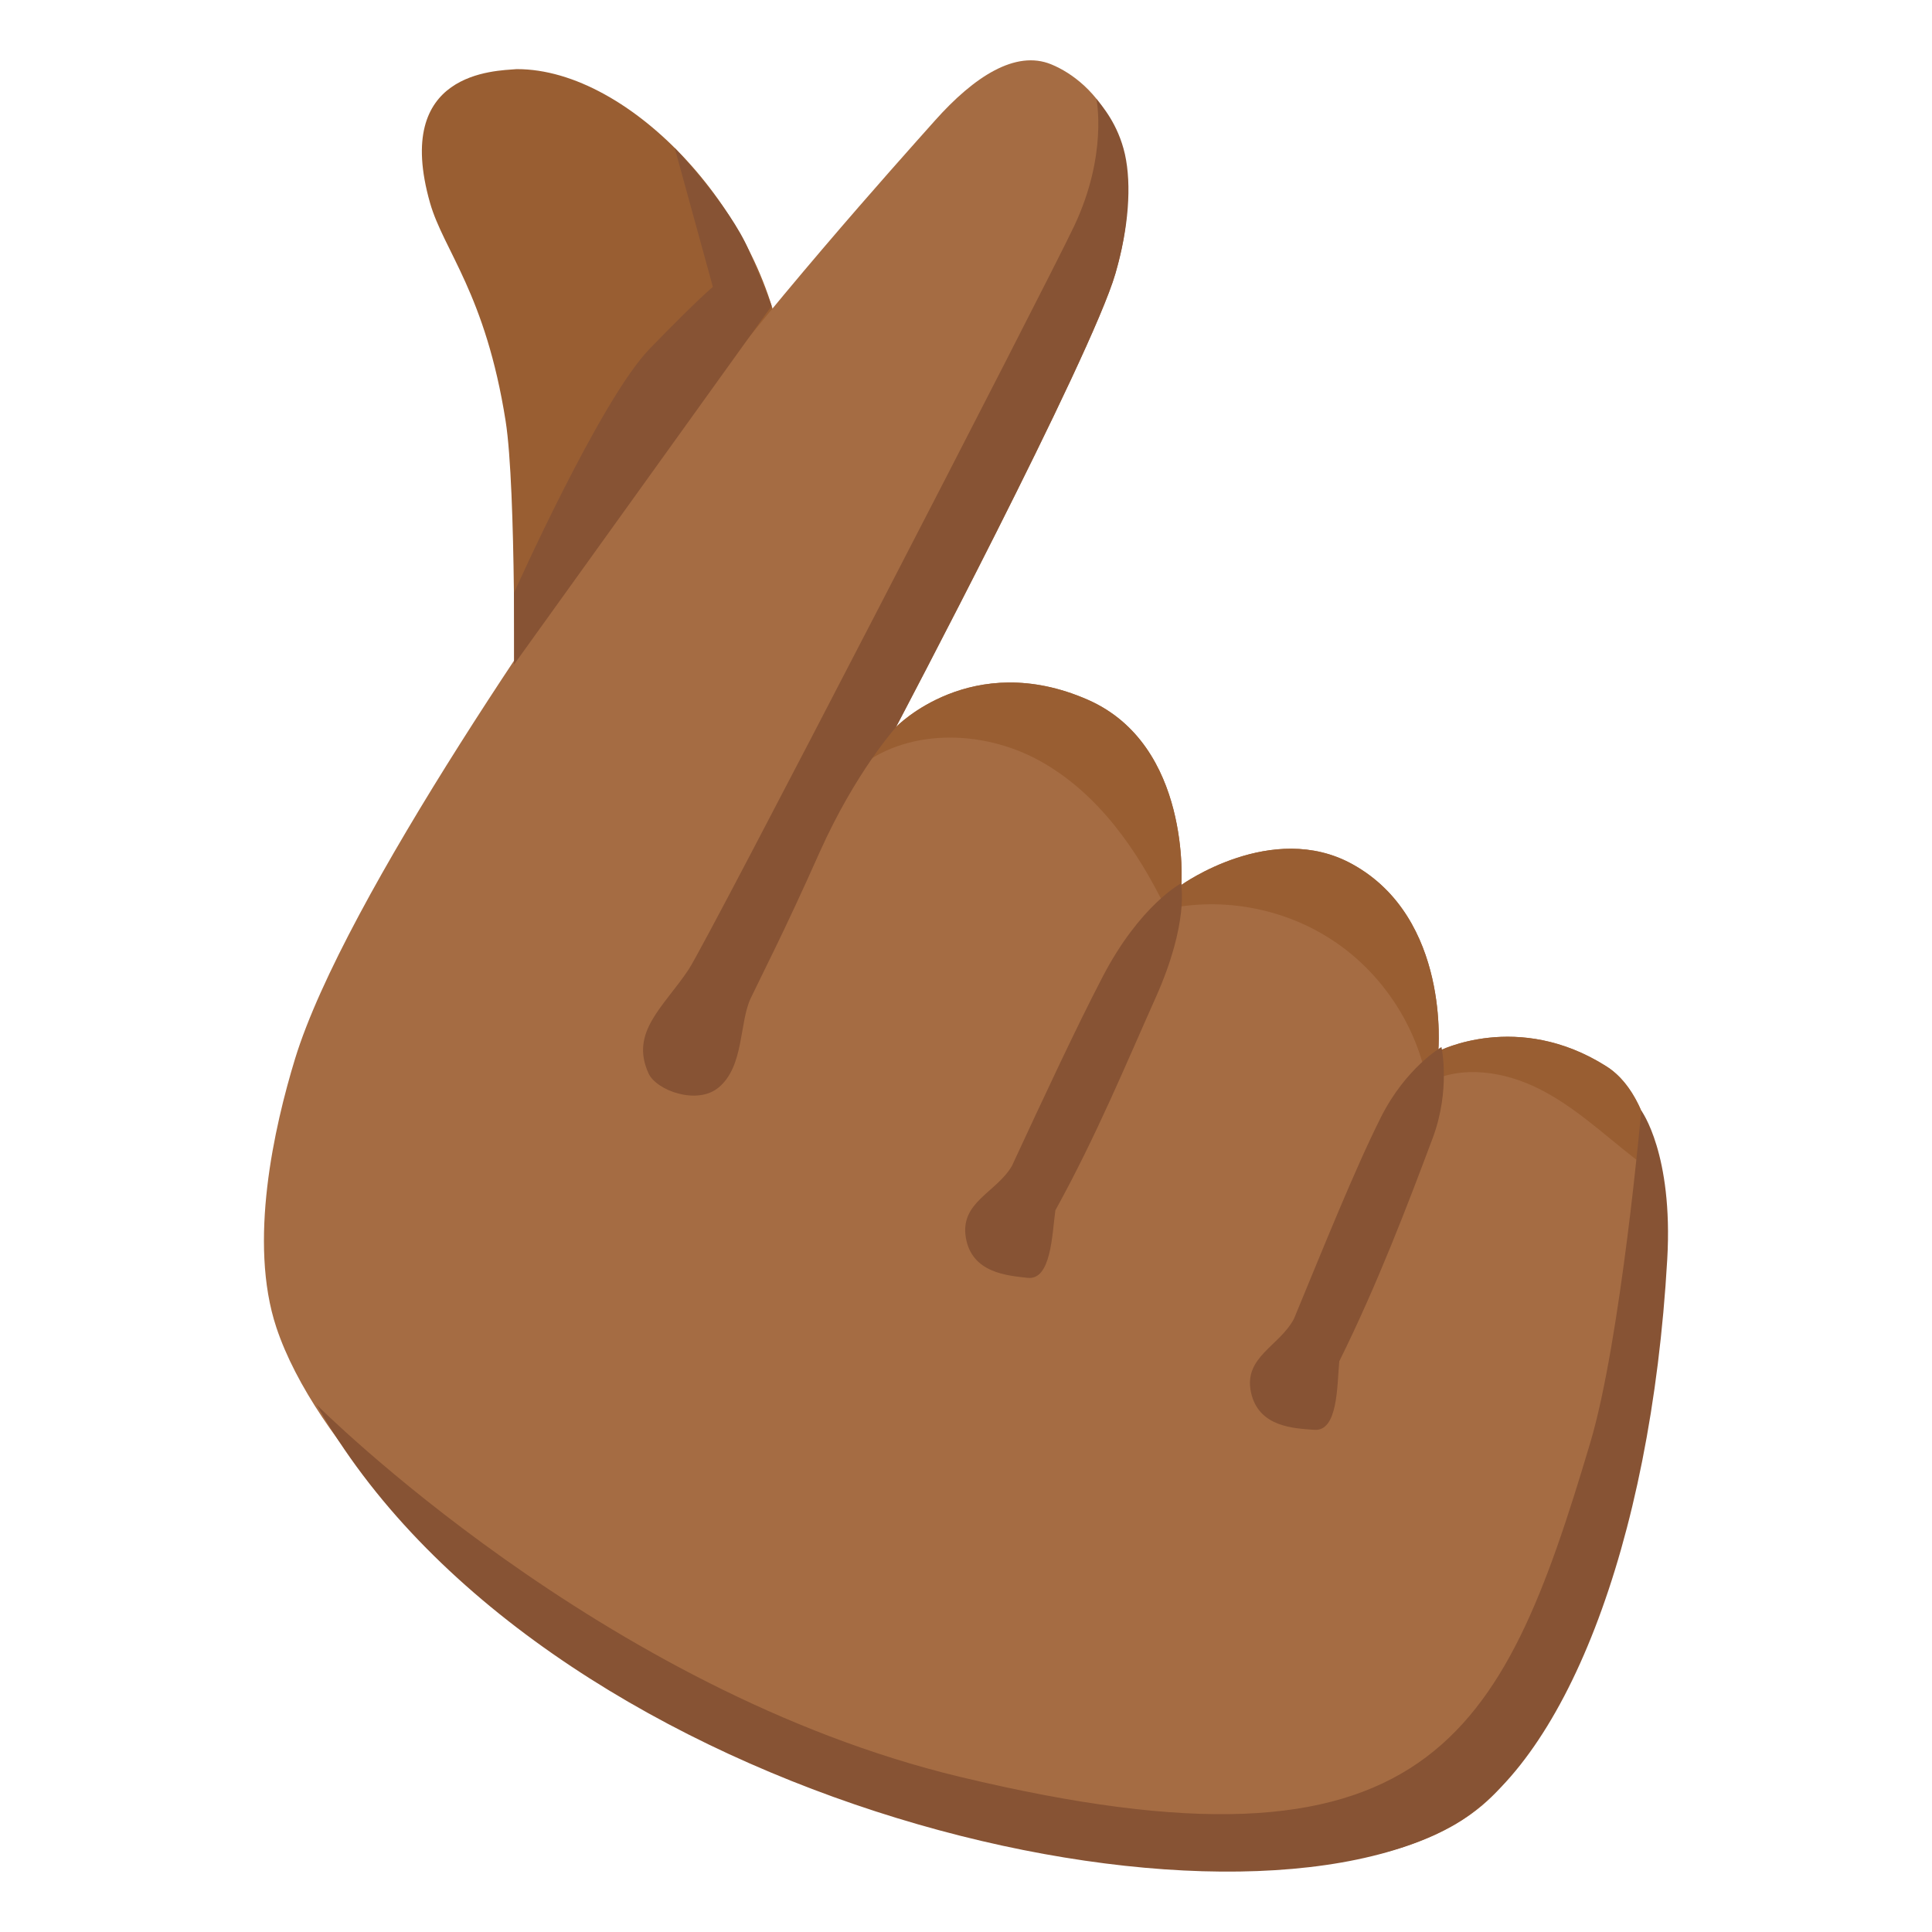
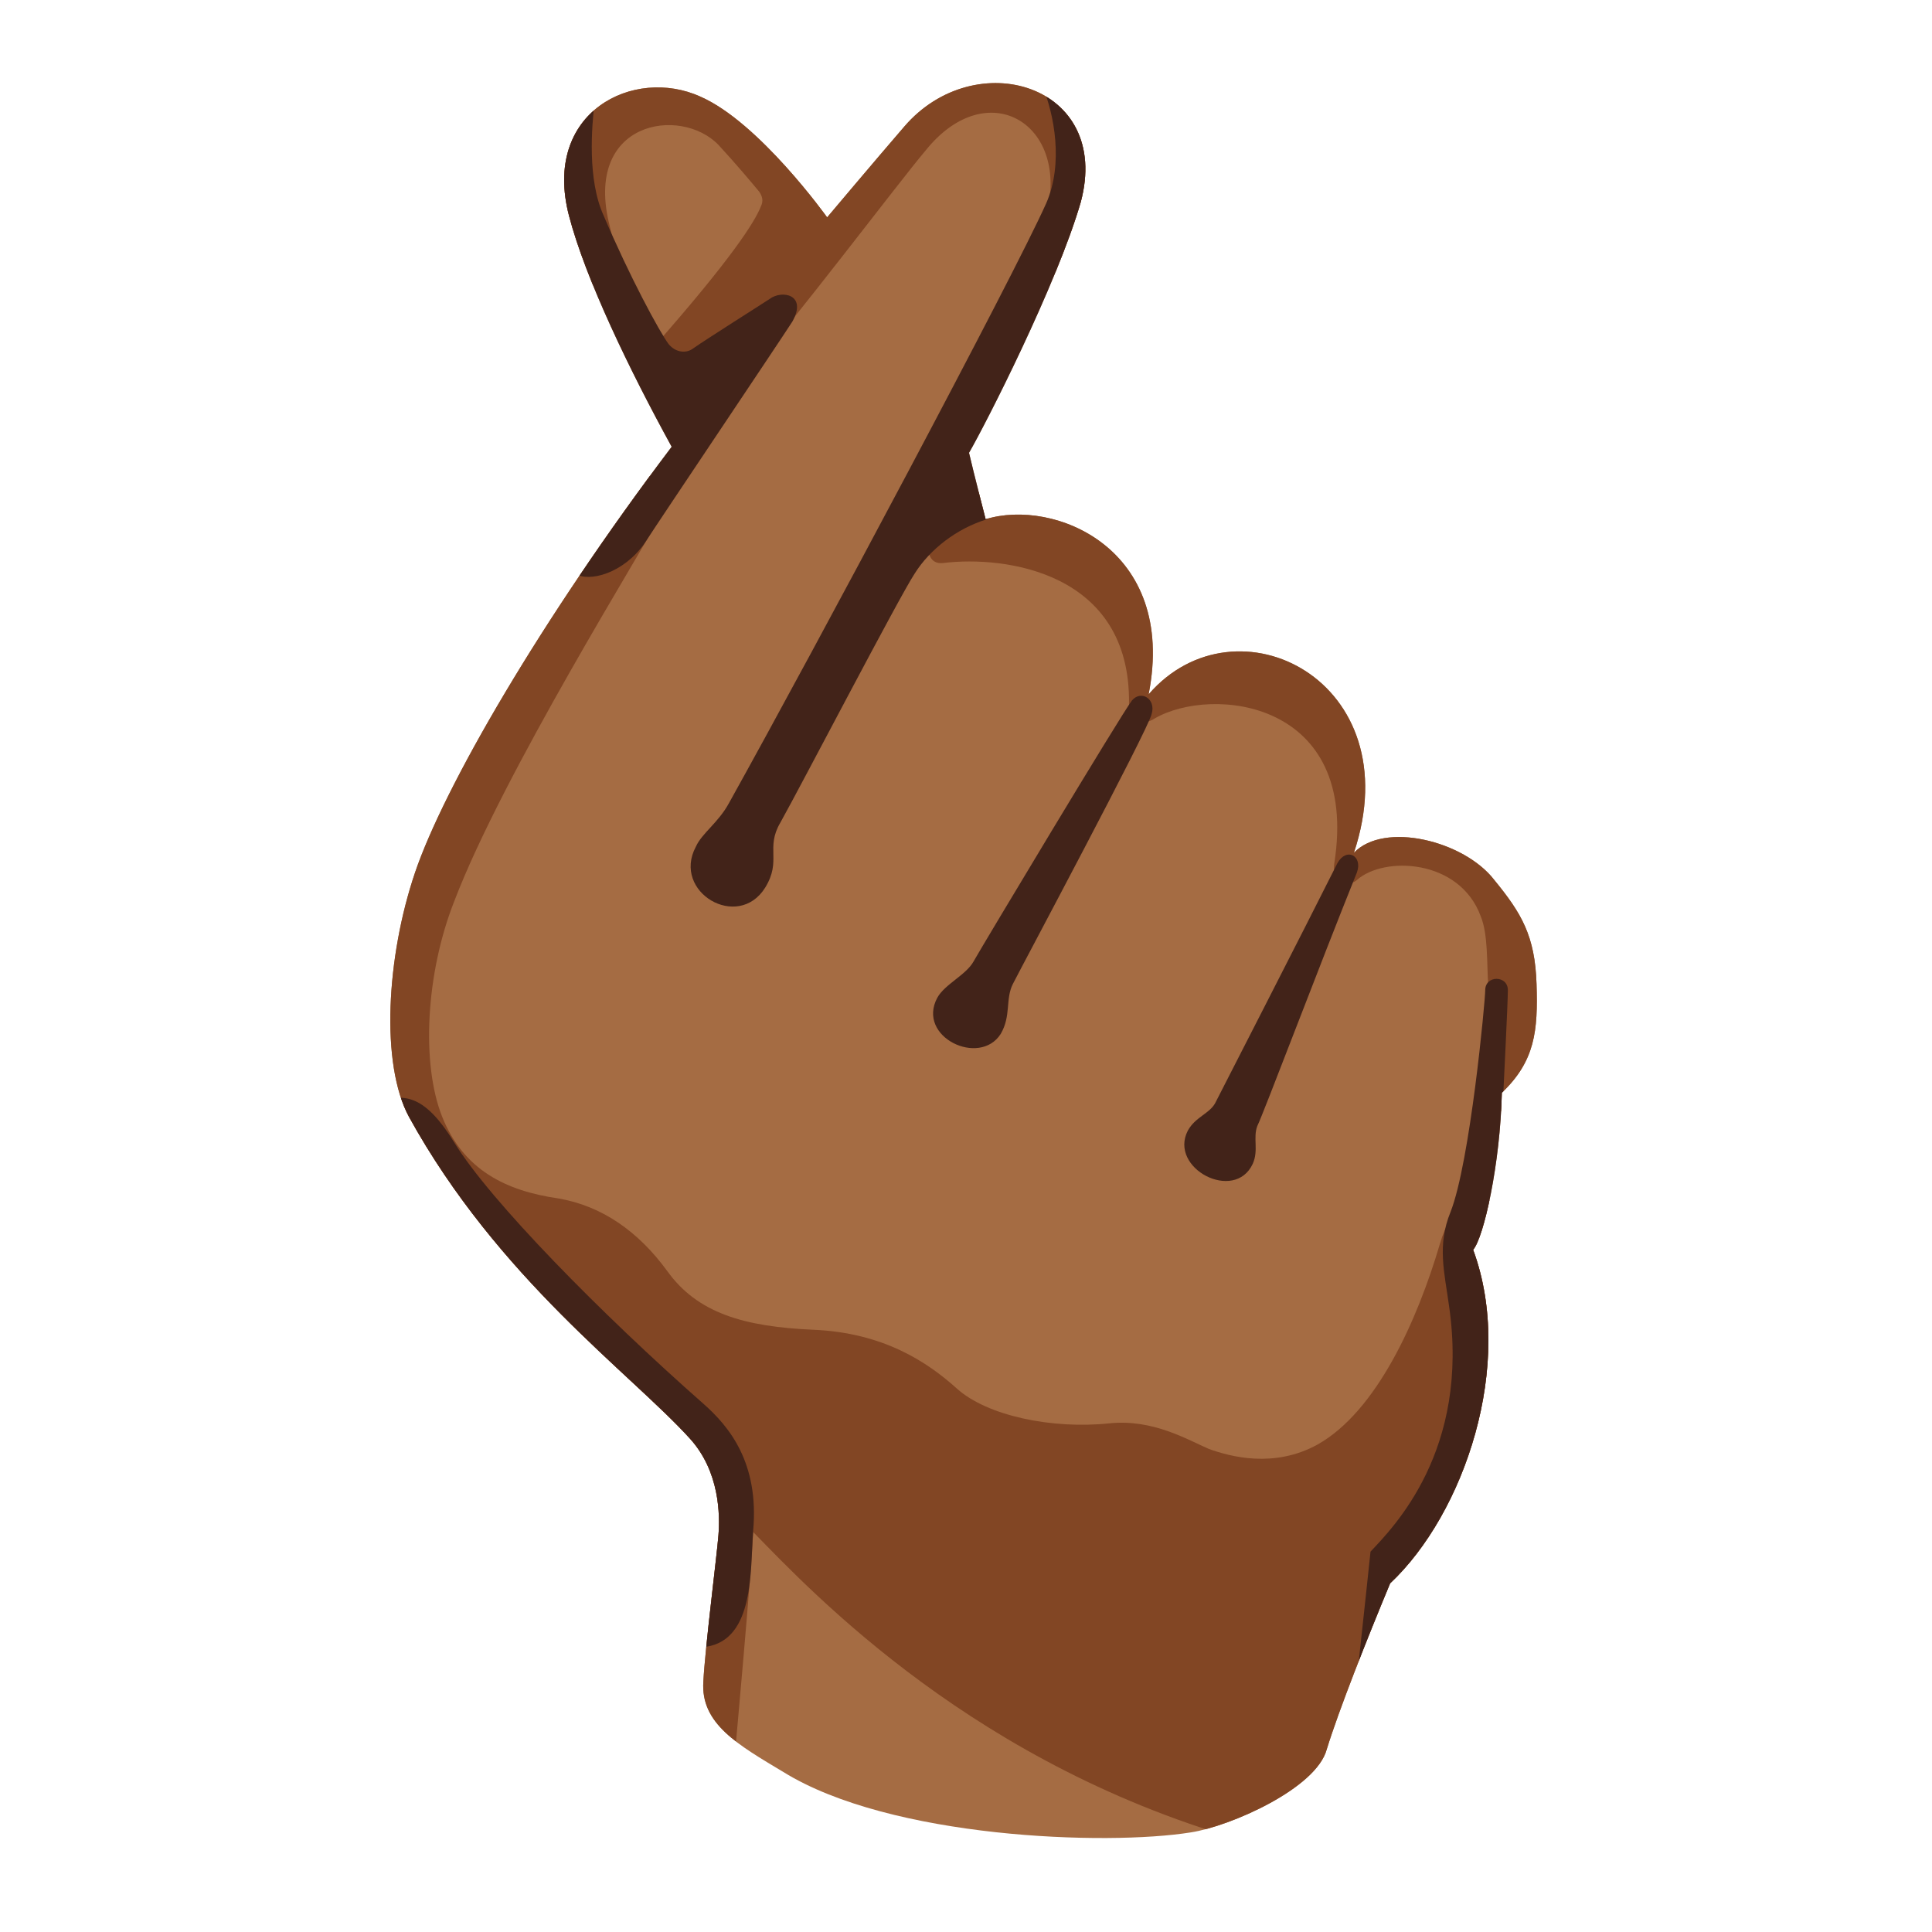
- <svg xmlns="http://www.w3.org/2000/svg" version="1.1" id="emoji_x5F_u1faf0" x="0px" y="0px" viewBox="0 0 128 128" style="enable-background:new 0 0 128 128;" xml:space="preserve">
-   <path style="fill:#995E32;" d="M34.25,4.58c-0.01,0-0.02,0-0.03,0c-1.42,0.12-8.21,0.14-5.73,8.86c0.9,3.16,3.68,6.02,5.01,14.46  c0.71,4.5,0.56,18.95,0.56,18.95s18.99-12.98,17.88-22.79S41.79,4.57,34.25,4.58z" />
-   <path style="fill:#A56C43;" d="M106.43,70.65c-5.88-3.73-11.14-1-11.14-1s0.82-8.81-5.7-12.4c-5.32-2.93-11.32,1.38-11.32,1.38  s0.66-9.26-6.2-12.27c-7.72-3.38-12.72,1.82-12.72,1.82S72.3,23.65,73.9,18.12c2.52-8.7-1.47-12.72-4.26-13.86  c-2.35-0.96-5.09,0.8-7.7,3.73S50.66,20.56,43.98,29.59S22.8,59.55,19.55,70.14c-1.38,4.52-3.12,12.16-1.24,17.81  c2.56,7.7,11.82,16.74,18.49,21.15c2.72,1.79,9.16,5.12,13.08,7.02c4.88,2.22,9.89,4.11,13.74,5.01  c27.01,6.28,33.94-0.59,35.83-2.76c3.6-4.14,5.71-10.11,8.38-19.85S111.74,74.01,106.43,70.65z" />
-   <path style="fill:#995E32;" d="M106.43,70.65c-5.88-3.73-11.14-1-11.14-1s0.82-8.81-5.7-12.4c-5.32-2.93-11.32,1.38-11.32,1.38  s0.66-9.26-6.2-12.27c-7.72-3.38-12.72,1.82-12.72,1.82l-2.71,2.88c3.29-2.86,8.45-2.76,12.27-0.64s6.45,5.88,8.35,9.81  c3.78-0.82,7.87-0.04,11.08,2.1c3.22,2.14,5.51,5.61,6.22,9.41c2.27-1.2,5.11-0.76,7.41,0.4c2.3,1.15,4.2,2.94,6.22,4.52  c0.45,0.35,1.05,0.71,1.56,0.54C109.24,74.16,108.2,71.77,106.43,70.65z" />
+ <svg xmlns="http://www.w3.org/2000/svg" xmlns:xlink="http://www.w3.org/1999/xlink" version="1.1" id="Layer_1" x="0px" y="0px" viewBox="0 0 128 128" style="enable-background:new 0 0 128 128;" xml:space="preserve">
+   <path style="fill:#A56C43;" d="M54.8,14.4c0,0,3.2-3.8,5.1-6c4.7-5.5,13.8-2.8,11.7,5C70,18.9,65.3,28.1,64.2,30  c0.4,1.7,0.9,3.6,1.1,4.4C69.8,33,78,36.3,76.1,46c5.8-6.7,17.4-0.9,13.6,10.5c2-2.1,7.3-0.8,9.3,1.8c1.8,2.2,2.7,3.7,2.8,6.9  c0.1,3.1-0.1,5.1-2.3,7.2c-0.1,4.7-1.2,9.6-1.9,10.4c2.8,7.6-0.6,17.5-5.5,22.1c-1.5,3.6-3.4,8.4-4.2,11c-0.7,2.6-6.4,5.1-9,5.5  c-5.6,0.9-19.9,0.4-27-4c-3-1.8-5.5-3.2-5.3-6c0.1-2.1,0.9-8.4,1-9.7c0.1-1.3,0.1-4.2-1.9-6.4C41.8,91,33,84.7,27.1,74  c-1.9-3.5-1.5-10.6,0.4-16.2s8.3-16.7,17-28.2c-2.8-5.1-5.7-11.1-6.8-15.3c-1.8-6.9,4.3-9.9,8.7-7.9C50.3,8.1,54.8,14.4,54.8,14.4z" />
  <g>
-     <path style="fill:#875334;" d="M34.06,44.02v-4.75c0,0,5.72-12.81,8.98-16.16c3.26-3.36,4.19-4.1,4.19-4.1L44.7,9.8   c0,0,3.66,3.84,4.92,6.8s1.5,3.67,1.5,3.67L34.06,44.02z" />
-     <path style="fill:#875334;" d="M108.74,73.58c0,0-1.36,15.23-3.38,22c-5.84,19.61-10.67,29.6-41.76,22.14   c-23.74-5.69-42.62-24.65-42.62-24.65c14.54,25.82,59.15,36.69,75.13,27.96c7.43-4.06,13.26-18.51,14.35-37.61   C110.86,76.44,108.74,73.58,108.74,73.58z" />
-     <path style="fill:#875334;" d="M76.56,66.11c2.26-5.05,1.68-7.58,1.68-7.58s-2.72,1.44-5.19,6.19c-1.78,3.42-3.84,7.86-6.01,12.53   c-1.04,1.77-3.45,2.39-3.05,4.75c0.4,2.36,2.79,2.51,4.08,2.66c1.57,0.19,1.63-2.85,1.85-4.47C72.66,75.22,74.63,70.42,76.56,66.11   z" />
-     <path style="fill:#875334;" d="M94.92,75.4c1.2-3.21,0.58-6.03,0.58-6.03s-2.35,1.36-4,4.63c-1.73,3.44-3.8,8.61-5.77,13.37   c-0.96,1.82-3.35,2.53-2.85,4.87c0.5,2.34,2.9,2.39,4.19,2.49c1.58,0.12,1.51-2.92,1.66-4.54C91.25,85.11,93.26,79.83,94.92,75.4z" />
-     <path style="fill:#875334;" d="M59.36,48.18c0,0,12.94-24.53,14.54-30.06c0.88-3.02,1.08-5.87,0.63-7.9   C74.07,8.19,72.99,7,72.64,6.55c0,0,0.77,3.69-1.48,8.44c-1.91,4.03-24.28,47.35-25.53,49.23c-1.65,2.49-3.92,4.15-2.66,6.9   c0.51,1.12,3.21,2.12,4.64,0.93c1.7-1.41,1.36-4.3,2.13-5.92s2.19-4.34,4.56-9.66C56.68,51.15,59.36,48.18,59.36,48.18z" />
+     <g>
+       <g>
+         <defs>
+           <path id="SVGID_1_" d="M54.8,14.4c0,0,3.2-3.8,5.1-6c4.7-5.5,13.8-2.8,11.7,5C70,18.9,65.3,28.1,64.2,30      c0.4,1.7,0.9,3.6,1.1,4.4C69.8,33,78,36.3,76.1,46c5.8-6.7,17.4-0.9,13.6,10.5c2-2.1,7.3-0.8,9.3,1.8c1.8,2.2,2.7,3.7,2.8,6.9      c0.1,3.1-0.1,5.1-2.3,7.2c-0.1,4.7-1.2,9.6-1.9,10.4c2.8,7.6-0.6,17.5-5.5,22.1c-1.5,3.6-3.4,8.4-4.2,11c-0.7,2.6-6.4,5.1-9,5.5      c-5.6,0.9-19.9,0.4-27-4c-3-1.8-5.5-3.2-5.3-6c0.1-2.1,0.9-8.4,1-9.7s0.1-4.2-1.9-6.4C41.8,91,33,84.7,27.1,74      c-1.9-3.5-1.5-10.6,0.4-16.2s8.3-16.7,17-28.2c-2.8-5.1-5.7-11.1-6.8-15.3c-1.8-6.9,4.3-9.9,8.7-7.9      C50.3,8.1,54.8,14.4,54.8,14.4z" />
+         </defs>
+         <clipPath id="SVGID_00000087372788598764235900000005665120805806722692_">
+           <use xlink:href="#SVGID_1_" style="overflow:visible;" />
+         </clipPath>
+         <g style="clip-path:url(#SVGID_00000087372788598764235900000005665120805806722692_);">
+           <path style="fill:#824624;" d="M48.7,116.1c0,0,1.1-12.1,1.2-14.6c4,4.1,14.8,15.6,33,20.6c10.1,2.8,18.1-28,18.1-28l-0.5-13.7      c0,0-3.6-3.1-5.1,2s-4.2,11.1-8.1,13.3c-2.9,1.6-5.8,0.8-7.2,0.3c-1.4-0.6-3.7-2-6.6-1.7c-3.8,0.4-8.1-0.5-10.1-2.3      s-4.9-3.7-9.5-3.9c-4.6-0.2-7.7-1.1-9.7-3.9c-1.9-2.6-4.3-4.3-7.2-4.8c-3.5-0.5-6.3-1.9-7.7-5.4c-1.4-3.5-1.1-9.5,0.8-14.3      c3.2-8.4,12.5-23.3,14-26.1c1.6-2.9-4.8-2.3-4.8-2.3L14.6,64l17.9,53.7l10.7,1.5L48.7,116.1z" />
+           <path style="fill:#824624;" d="M37.7,18.6c0.7,0.8,3.8,0.6,2.7-3.6c-1.8-7,4.7-8,7.2-5.4c1.2,1.3,2.2,2.5,2.7,3.1      c0.2,0.3,0.3,0.6,0.1,1c-0.4,1-1.9,3.4-7.1,9.3c-2,2.2,2.5,6.2,5.7,2.4C52.6,21.3,59.6,12,61.3,10c3.9-4.9,9.1-2.1,8.2,3.4      s1.7,5.3,1.7,5.3L76.6,8L63.2,1.7L35.5,3.8L37.7,18.6z" />
+           <path style="fill:#824624;" d="M69.3,32.1c-7.6-0.7-9.1,5.5-6.8,5.2c4.1-0.5,12.4,0.6,12.3,9.3c0,1.5,1.1,1.4,1.7,1      c3.8-2.2,13.6-1.2,11.9,9.6c-0.2,1.5,1.1,1.5,1.5,1.1c1.8-1.6,6.8-1.4,8.2,2.4c0.5,1.2,0.4,3.2,0.5,4.6c0.1,1.4,0.2,7,0.2,7.6      s1.4,1.5,2.3,0c1.2-1.9,4.6-6,4.5-11C105.5,57,98.2,34.9,69.3,32.1z" />
+         </g>
+       </g>
+     </g>
+   </g>
+   <g>
+     <g>
+       <g>
+         <defs>
+           <path id="SVGID_00000070076565924693620910000017437452772919869322_" d="M54.8,14.4c0,0,3.2-3.8,5.1-6c4.7-5.5,13.8-2.8,11.7,5      C70,18.9,65.3,28.1,64.2,30c0.4,1.7,0.9,3.6,1.1,4.4C69.8,33,78,36.3,76.1,46c5.8-6.7,17.4-0.9,13.6,10.5c2-2.1,7.3-0.8,9.3,1.8      c1.8,2.2,2.7,3.7,2.8,6.9c0.1,3.1-0.1,5.1-2.3,7.2c-0.1,4.7-1.2,9.6-1.9,10.4c2.8,7.6-0.6,17.5-5.5,22.1      c-1.5,3.6-3.4,8.4-4.2,11c-0.7,2.6-6.4,5.1-9,5.5c-5.6,0.9-19.9,0.4-27-4c-3-1.8-5.5-3.2-5.3-6c0.1-2.1,0.9-8.4,1-9.7      s0.1-4.2-1.9-6.4C41.8,91,33,84.7,27.1,74c-1.9-3.5-1.5-10.6,0.4-16.2s8.3-16.7,17-28.2c-2.8-5.1-5.7-11.1-6.8-15.3      c-1.8-6.9,4.3-9.9,8.7-7.9C50.3,8.1,54.8,14.4,54.8,14.4z" />
+         </defs>
+         <clipPath id="SVGID_00000142892148129462933480000004083878412334819983_">
+           <use xlink:href="#SVGID_00000070076565924693620910000017437452772919869322_" style="overflow:visible;" />
+         </clipPath>
+         <g style="clip-path:url(#SVGID_00000142892148129462933480000004083878412334819983_);">
+           <path style="fill:#422319;" d="M25.2,73c1.6-0.6,3-0.4,4.9,2.7c2.4,3.9,9.8,11.4,16.5,17.3c1.7,1.5,3.7,3.9,3.3,8.4      c-0.2,2.6,0.1,7.2-3.1,7.7c-3.2,0.6-6.2-7.3-6.2-7.3S24,75.7,24,74.9S25.2,73,25.2,73z" />
+           <path style="fill:#422319;" d="M89.7,113c0,0,0.8-7.3,1.1-10.2c1.5-1.6,6.6-6.7,5.2-16.3c-0.3-2.2-0.8-4,0.1-6.2      c1.3-3.3,2.3-14,2.3-14.7c0-1,1.5-1,1.5,0c0,0.8-0.3,6.8-0.3,6.8l1.9,2.3l1.9,23.6l-8.3,15.1L89.7,113z" />
+           <path style="fill:#422319;" d="M39.4,6.7c-0.2,1.7-0.5,5.2,0.6,7.6c1.7,4,3.7,7.7,4.3,8.5c0.5,0.6,1.2,0.6,1.6,0.3      c1-0.7,4.5-2.9,5.1-3.3c0.8-0.6,2.5-0.3,1.5,1.5C51.4,23,44,34,42.7,36c-1.4,2-3.7,2.6-4.6,2S33.3,9.3,33.3,9.3L39.4,6.7z" />
+           <path style="fill:#422319;" d="M69.1,5.8c0.7,1.7,1.4,5,0.2,7.7c-2.2,4.9-15.1,29.1-21,39.7c-0.7,1.3-1.8,2-2.2,2.9      c-1.6,3,2.8,5.6,4.6,2.7c1.1-1.8,0-2.6,1-4.3c1.4-2.5,7.9-15,8.9-16.5c1-1.6,2.8-3,4.8-3.6c1.8-2.2,4.6-5.6,4.6-5.6L78.1,12      l-4.4-8L69.1,5.8z" />
+           <path style="fill:#422319;" d="M64.5,63.7c-0.5,0.9-1.9,1.5-2.4,2.4c-1.4,2.6,2.8,4.6,4.2,2.4c0.7-1.2,0.3-2.3,0.8-3.3      s9-16.9,9.2-17.9c0.3-1-0.7-1.6-1.3-0.9C74.3,47.3,65,62.8,64.5,63.7z" />
+           <path style="fill:#422319;" d="M80.5,73.1c-0.4,0.7-1.3,0.9-1.8,1.8c-1.3,2.5,3.1,4.8,4.3,2.2c0.4-0.9,0-1.7,0.3-2.5      c0.4-0.8,4.1-10.6,6.6-16.8c0.4-1.1-0.7-1.7-1.3-0.6C86.7,61,80.5,73.1,80.5,73.1z" />
+         </g>
+       </g>
+     </g>
  </g>
</svg>
